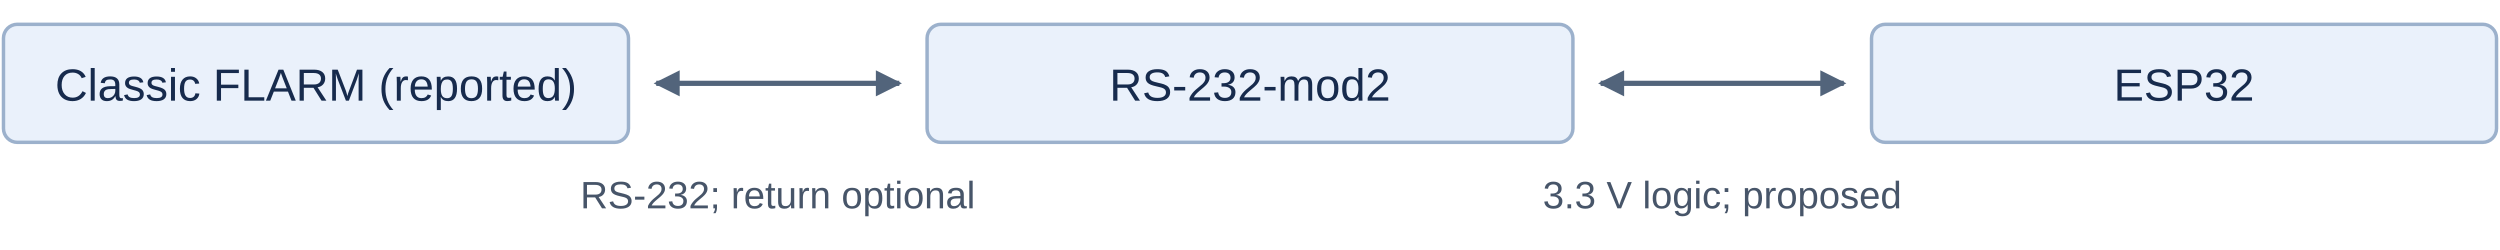
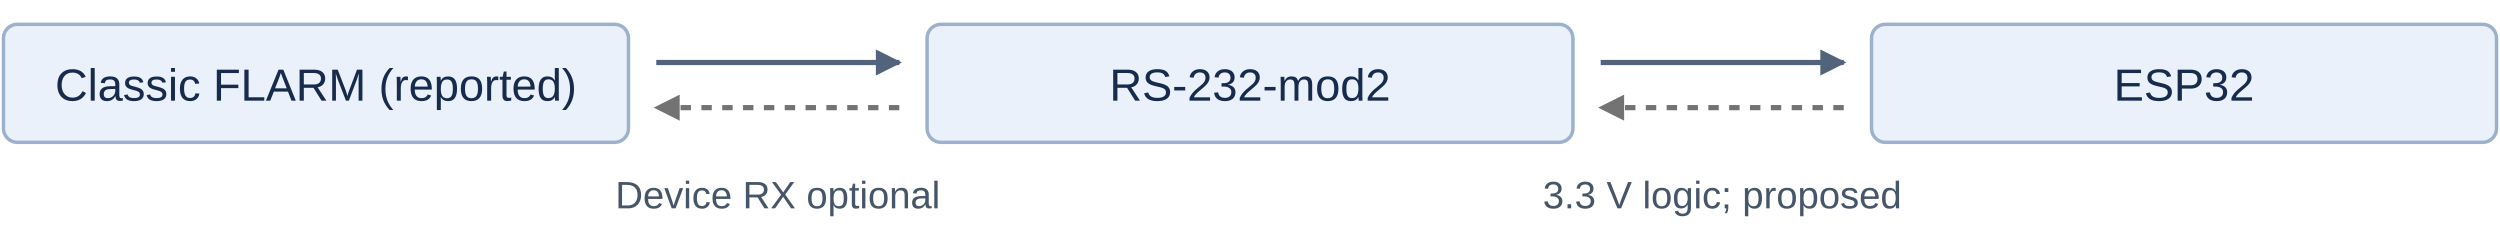
<svg xmlns="http://www.w3.org/2000/svg" width="720" height="72" viewBox="0 0 720 72" role="img" aria-label="Classic FLARM (reported) via RS-232-mod2 to ESP32; proposed">
  <rect width="720" height="72" fill="white" />
  <defs>
    <marker id="arrow" viewBox="0 0 10 10" refX="9" refY="5" markerWidth="5" markerHeight="5" orient="auto-start-reverse">
      <path d="M0 0L10 5L0 10Z" fill="#52647b" />
+     </marker>
+     <marker id="optional-arrow" viewBox="0 0 10 10" refX="9" refY="5" markerWidth="5" markerHeight="5" orient="auto">
+       <path d="M0 0L10 5L0 10Z" fill="#737373" />
    </marker>
  </defs>
  <g fill="#eaf1fb" stroke="#9cb1cc">
    <rect x="1" y="7" width="180" height="34" rx="4" />
    <rect x="267" y="7" width="186" height="34" rx="4" />
    <rect x="539" y="7" width="180" height="34" rx="4" />
  </g>
-   <g stroke="#52647b" stroke-width="1.5" marker-start="url(#arrow)" marker-end="url(#arrow)">
-     <path d="M189 24H259" />
-     <path d="M461 24H531" />
+   <g stroke="#52647b" stroke-width="1.5" marker-end="url(#arrow)">
+     <path d="M189 18H259" />
+     <path d="M461 18H531" />
+     <path d="M259 31H189" stroke="#737373" stroke-dasharray="3 3" marker-end="url(#optional-arrow)" />
+     <path d="M531 31H461" stroke="#737373" stroke-dasharray="3 3" marker-end="url(#optional-arrow)" />
  </g>
  <g font-family="Arial,sans-serif" font-size="13" text-anchor="middle" fill="#172b4d">
    <text x="91" y="29">Classic FLARM (reported)</text>
    <text x="360" y="29">RS-232-mod2</text>
    <text x="629" y="29">ESP32</text>
  </g>
  <g font-family="Arial,sans-serif" font-size="11" fill="#475569" text-anchor="middle">
-     <text x="224" y="60">RS-232; return optional</text>
+     <text x="224" y="60">Device RX optional</text>
    <text x="496" y="60">3.3 V logic; proposed</text>
  </g>
</svg>
